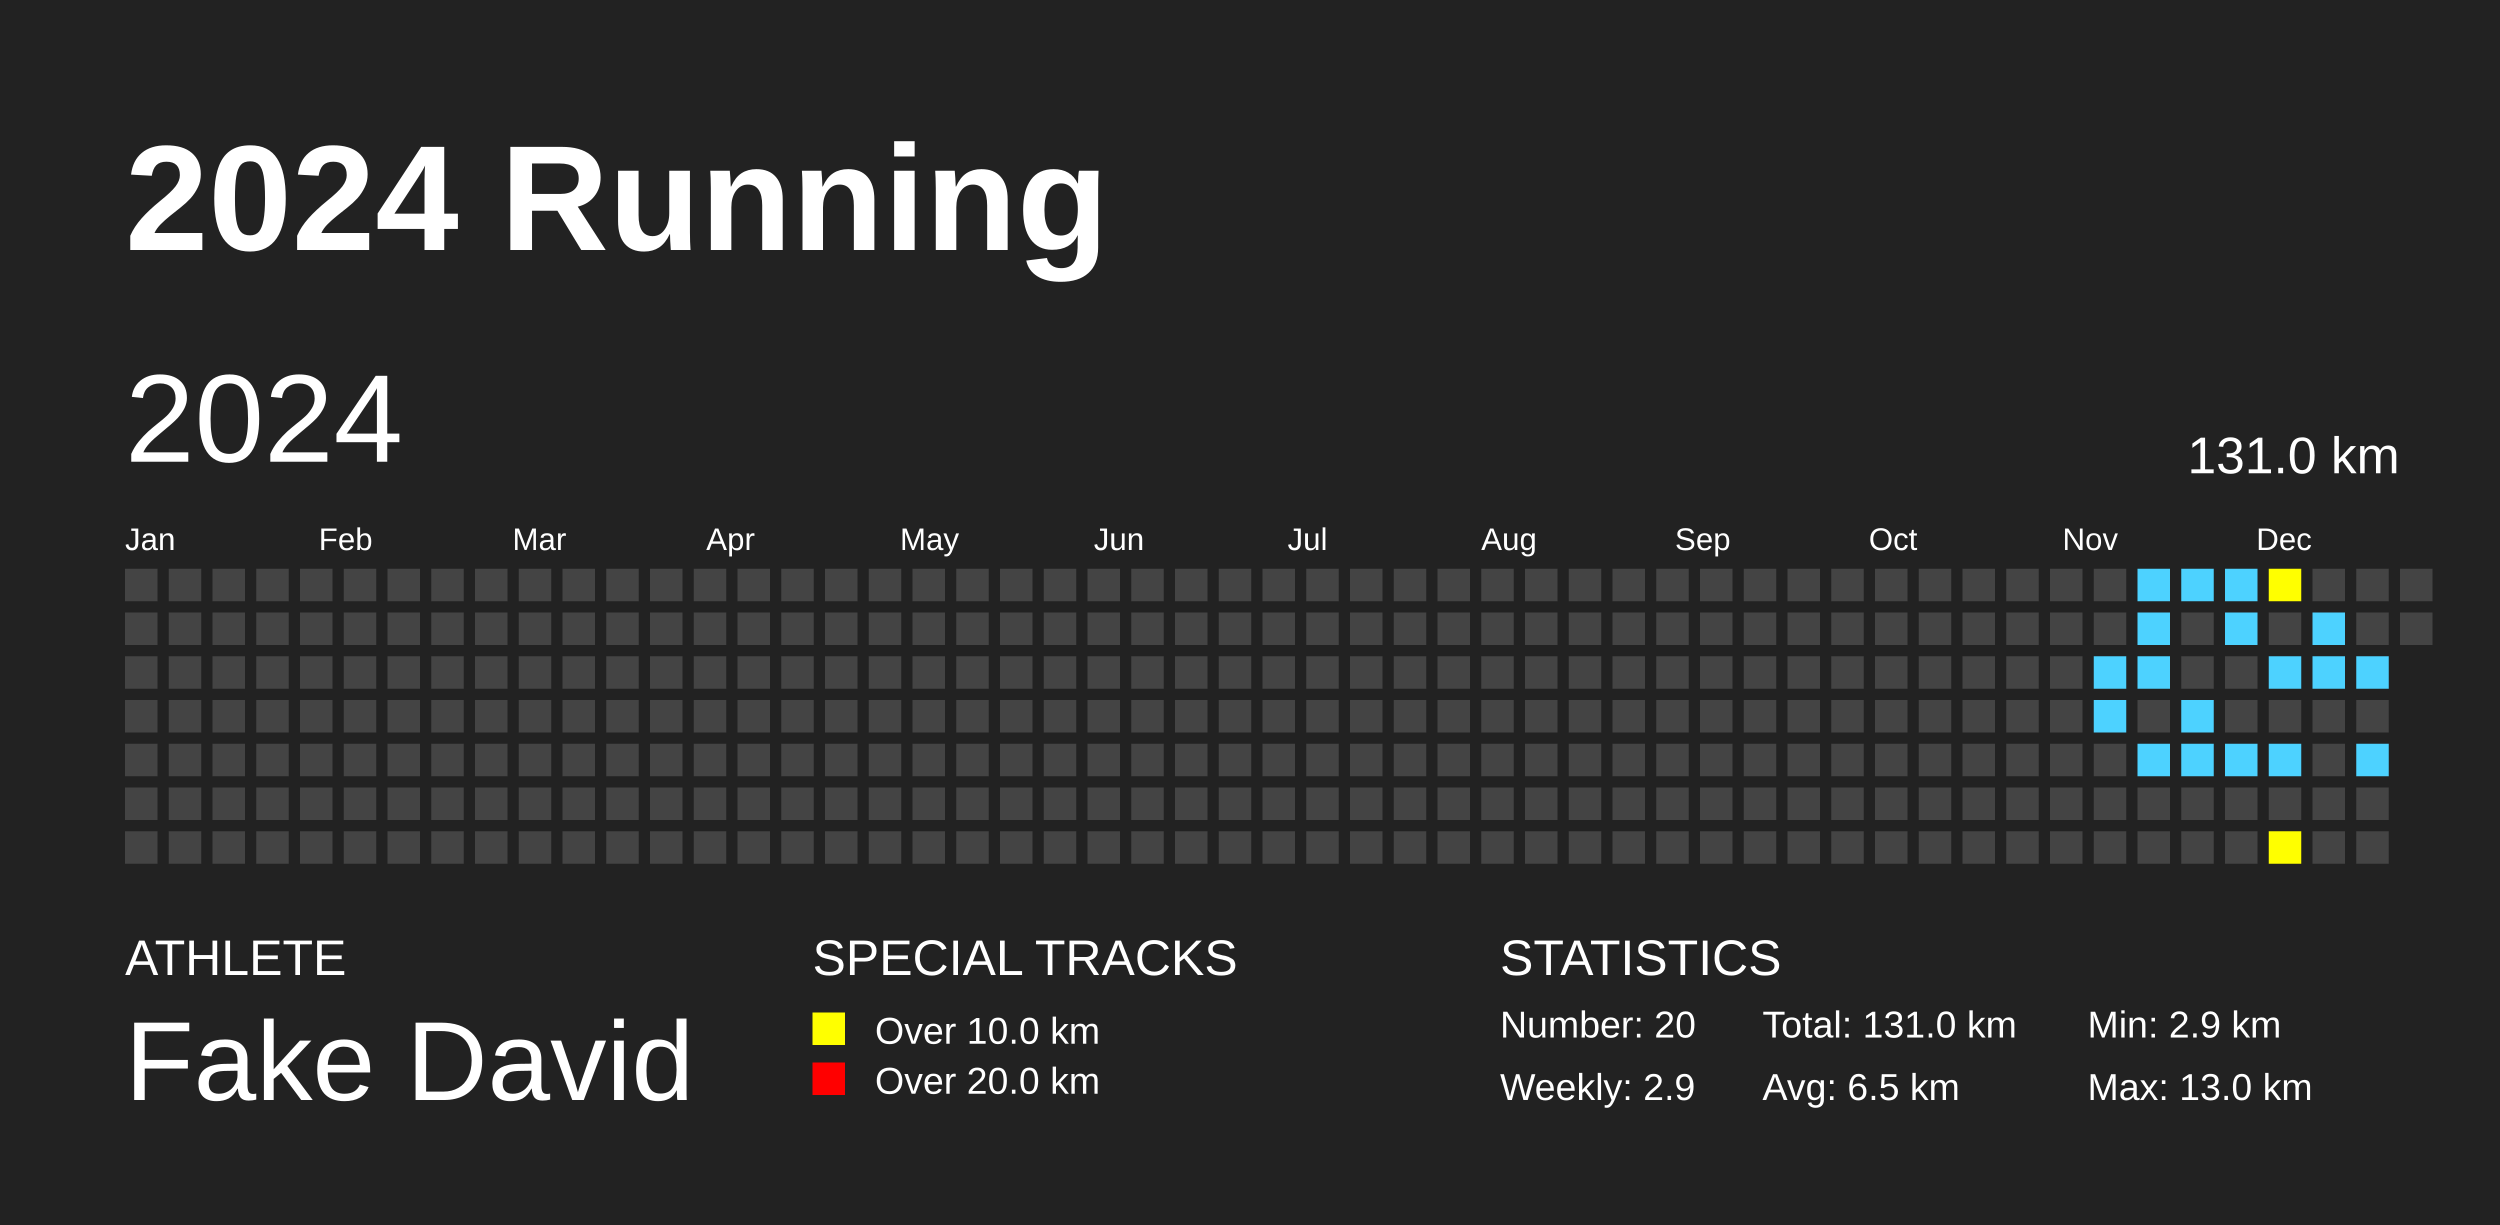
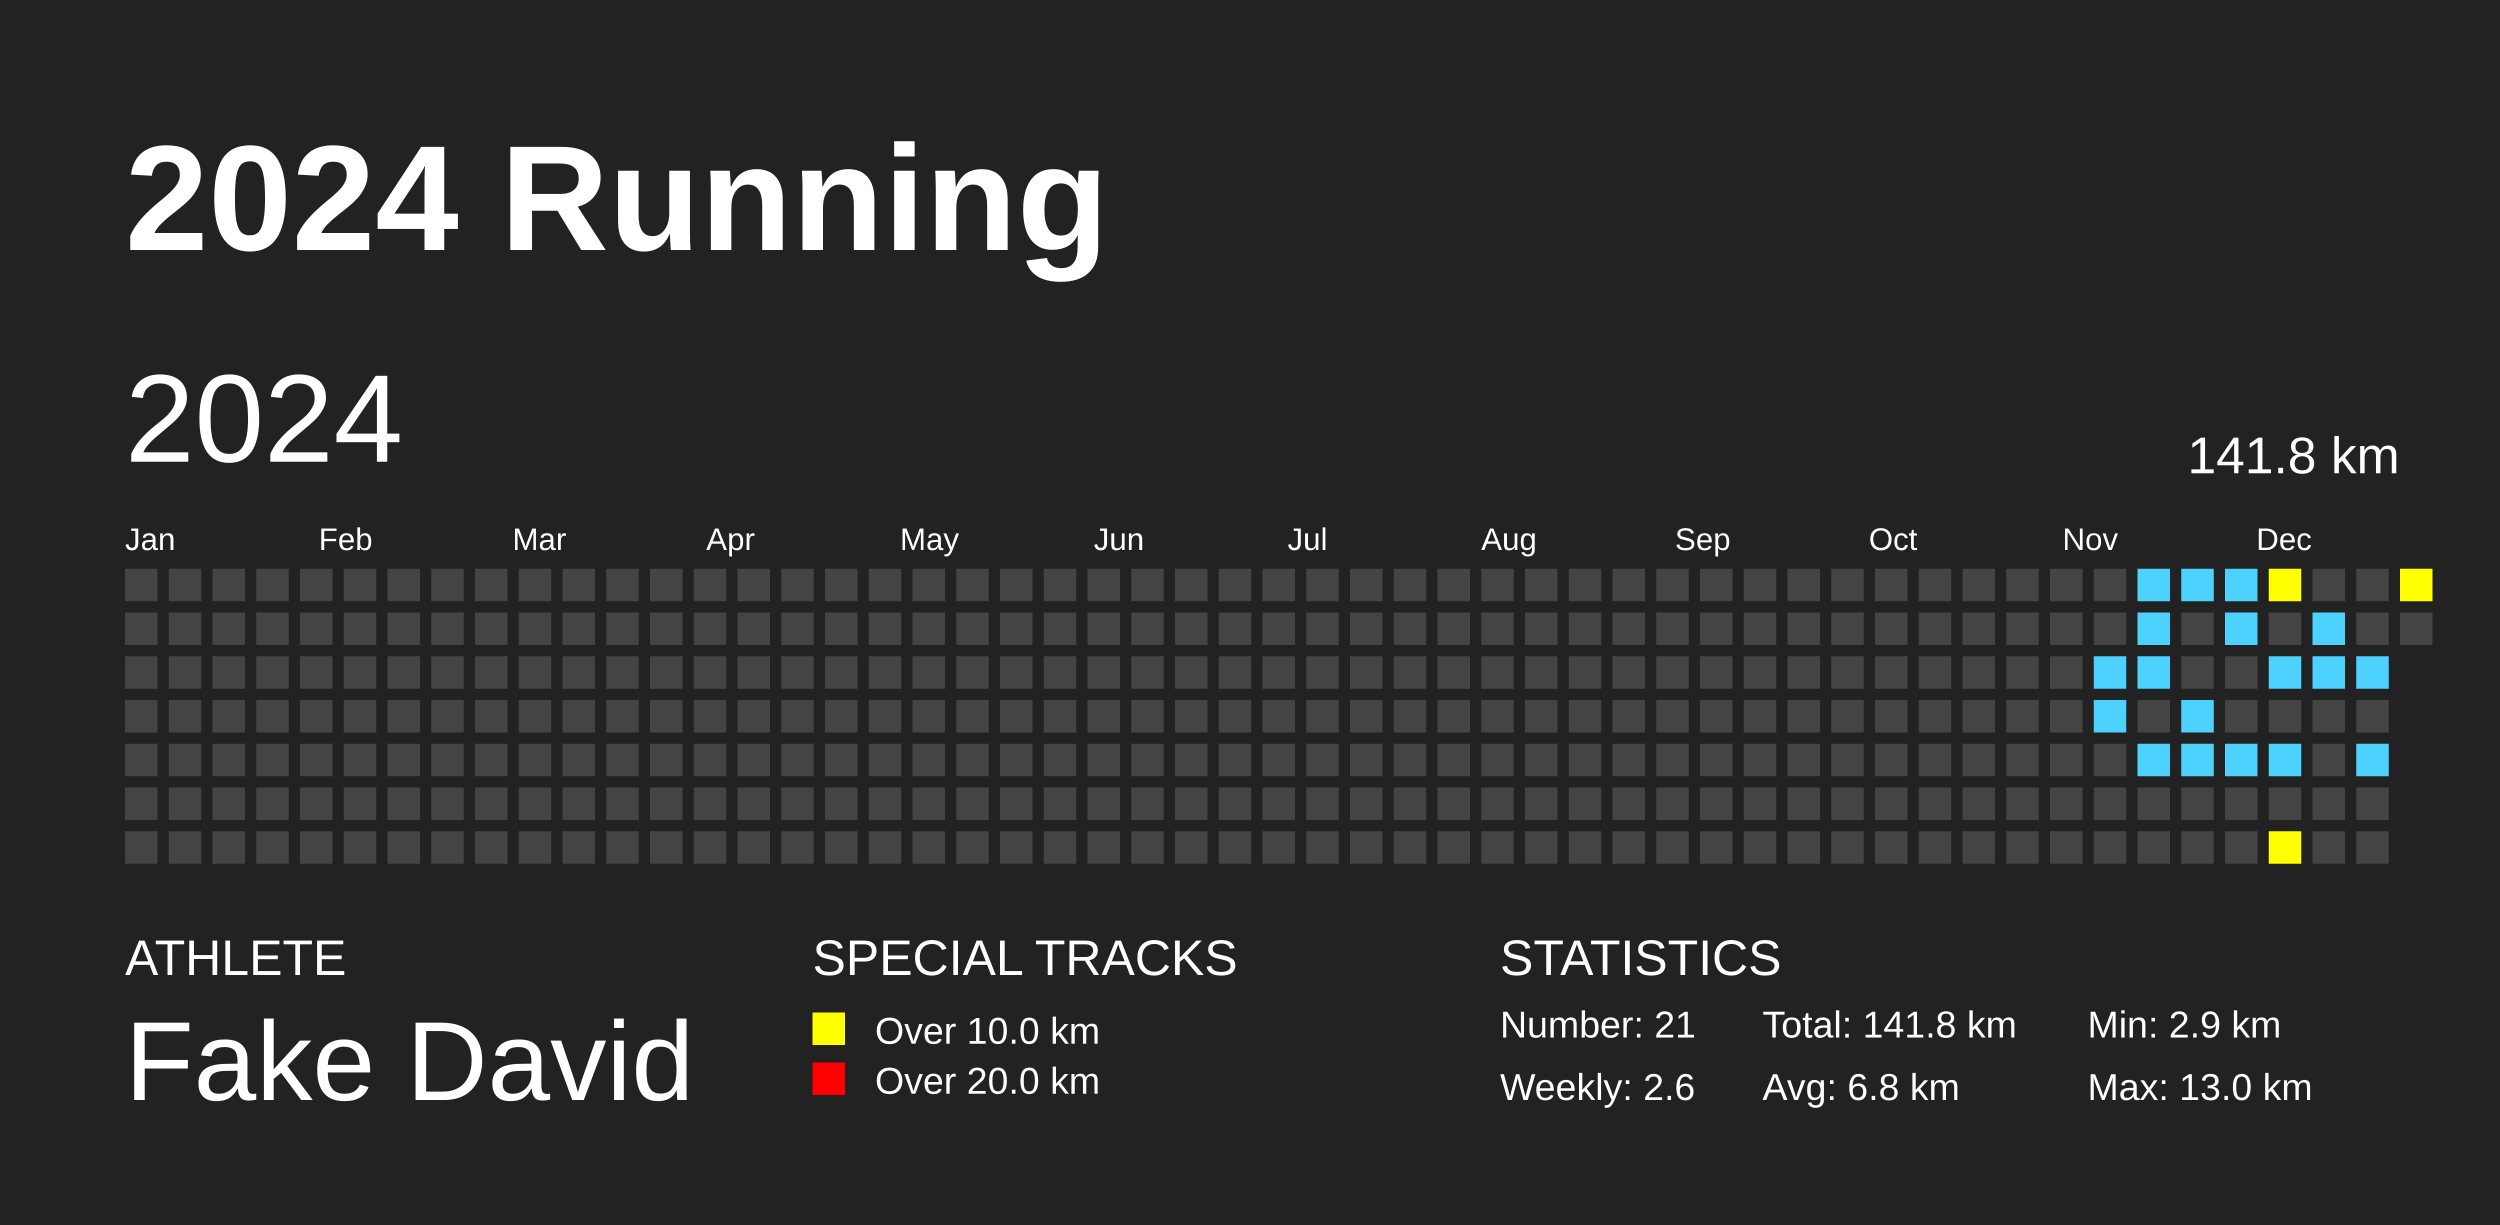
<svg xmlns="http://www.w3.org/2000/svg" baseProfile="full" height="98mm" version="1.1" viewBox="0,0,200,98" width="200mm">
  <defs />
  <rect fill="#222222" height="98" width="200" x="0" y="0" />
  <text fill="#FFFFFF" style="font-size:12px; font-family:Arial; font-weight:bold;" x="10" y="20">2024 Running</text>
  <text fill="#FFFFFF" style="font-size:4px; font-family:Arial" x="10" y="78">ATHLETE</text>
  <text fill="#FFFFFF" style="font-size:9px; font-family:Arial" x="10" y="88">Fake David</text>
  <text fill="#FFFFFF" style="font-size:4px; font-family:Arial" x="65" y="78">SPECIAL TRACKS</text>
  <rect fill="yellow" height="2.6" width="2.6" x="65" y="81" />
  <text fill="#FFFFFF" style="font-size:3px; font-family:Arial" x="70" y="83.5">Over 10.0 km</text>
  <rect fill="red" height="2.6" width="2.6" x="65" y="85" />
  <text fill="#FFFFFF" style="font-size:3px; font-family:Arial" x="70" y="87.5">Over 20.0 km</text>
  <text fill="#FFFFFF" style="font-size:4px; font-family:Arial" x="120" y="78">STATISTICS</text>
-   <text fill="#FFFFFF" style="font-size:3px; font-family:Arial" x="120" y="83">Number: 20</text>
-   <text fill="#FFFFFF" style="font-size:3px; font-family:Arial" x="120" y="88">Weekly: 2.9</text>
-   <text fill="#FFFFFF" style="font-size:3px; font-family:Arial" x="141" y="83">Total: 131.0 km</text>
-   <text fill="#FFFFFF" style="font-size:3px; font-family:Arial" x="141" y="88">Avg: 6.5 km</text>
+   <text fill="#FFFFFF" style="font-size:3px; font-family:Arial" x="120" y="83">Number: 21</text>
+   <text fill="#FFFFFF" style="font-size:3px; font-family:Arial" x="120" y="88">Weekly: 2.6</text>
+   <text fill="#FFFFFF" style="font-size:3px; font-family:Arial" x="141" y="83">Total: 141.8 km</text>
+   <text fill="#FFFFFF" style="font-size:3px; font-family:Arial" x="141" y="88">Avg: 6.8 km</text>
  <text fill="#FFFFFF" style="font-size:3px; font-family:Arial" x="167" y="83">Min: 2.9 km</text>
  <text fill="#FFFFFF" style="font-size:3px; font-family:Arial" x="167" y="88">Max: 13.0 km</text>
  <text dominant-baseline="hanging" fill="#FFFFFF" style="font-size:10.0px; font-family:Arial;" x="10" y="30">2024</text>
-   <text dominant-baseline="hanging" fill="#FFFFFF" style="font-size:4.125px; font-family:Arial;" x="175" y="35">131.0 km</text>
+   <text dominant-baseline="hanging" fill="#FFFFFF" style="font-size:4.125px; font-family:Arial;" x="175" y="35">141.8 km</text>
  <text fill="#FFFFFF" style="font-size:2.5px; font-family:Arial" x="10.0" y="44">Jan</text>
  <text fill="#FFFFFF" style="font-size:2.5px; font-family:Arial" x="25.5" y="44">Feb</text>
  <text fill="#FFFFFF" style="font-size:2.5px; font-family:Arial" x="41.0" y="44">Mar</text>
  <text fill="#FFFFFF" style="font-size:2.5px; font-family:Arial" x="56.5" y="44">Apr</text>
  <text fill="#FFFFFF" style="font-size:2.5px; font-family:Arial" x="72.0" y="44">May</text>
  <text fill="#FFFFFF" style="font-size:2.5px; font-family:Arial" x="87.5" y="44">Jun</text>
  <text fill="#FFFFFF" style="font-size:2.5px; font-family:Arial" x="103.0" y="44">Jul</text>
  <text fill="#FFFFFF" style="font-size:2.5px; font-family:Arial" x="118.5" y="44">Aug</text>
  <text fill="#FFFFFF" style="font-size:2.5px; font-family:Arial" x="134.0" y="44">Sep</text>
  <text fill="#FFFFFF" style="font-size:2.5px; font-family:Arial" x="149.5" y="44">Oct</text>
  <text fill="#FFFFFF" style="font-size:2.5px; font-family:Arial" x="165.0" y="44">Nov</text>
  <text fill="#FFFFFF" style="font-size:2.5px; font-family:Arial" x="180.5" y="44">Dec</text>
  <rect fill="#444444" height="2.6" width="2.6" x="10.0" y="45.5" />
  <rect fill="#444444" height="2.6" width="2.6" x="10.0" y="49.0" />
  <rect fill="#444444" height="2.6" width="2.6" x="10.0" y="52.5" />
  <rect fill="#444444" height="2.6" width="2.6" x="10.0" y="56.0" />
  <rect fill="#444444" height="2.6" width="2.6" x="10.0" y="59.5" />
  <rect fill="#444444" height="2.6" width="2.6" x="10.0" y="63.0" />
  <rect fill="#444444" height="2.6" width="2.6" x="10.0" y="66.5" />
  <rect fill="#444444" height="2.6" width="2.6" x="13.5" y="45.5" />
  <rect fill="#444444" height="2.6" width="2.6" x="13.5" y="49.0" />
  <rect fill="#444444" height="2.6" width="2.6" x="13.5" y="52.5" />
  <rect fill="#444444" height="2.6" width="2.6" x="13.5" y="56.0" />
  <rect fill="#444444" height="2.6" width="2.6" x="13.5" y="59.5" />
  <rect fill="#444444" height="2.6" width="2.6" x="13.5" y="63.0" />
  <rect fill="#444444" height="2.6" width="2.6" x="13.5" y="66.5" />
  <rect fill="#444444" height="2.6" width="2.6" x="17.0" y="45.5" />
  <rect fill="#444444" height="2.6" width="2.6" x="17.0" y="49.0" />
  <rect fill="#444444" height="2.6" width="2.6" x="17.0" y="52.5" />
  <rect fill="#444444" height="2.6" width="2.6" x="17.0" y="56.0" />
  <rect fill="#444444" height="2.6" width="2.6" x="17.0" y="59.5" />
  <rect fill="#444444" height="2.6" width="2.6" x="17.0" y="63.0" />
  <rect fill="#444444" height="2.6" width="2.6" x="17.0" y="66.5" />
  <rect fill="#444444" height="2.6" width="2.6" x="20.5" y="45.5" />
  <rect fill="#444444" height="2.6" width="2.6" x="20.5" y="49.0" />
  <rect fill="#444444" height="2.6" width="2.6" x="20.5" y="52.5" />
  <rect fill="#444444" height="2.6" width="2.6" x="20.5" y="56.0" />
  <rect fill="#444444" height="2.6" width="2.6" x="20.5" y="59.5" />
  <rect fill="#444444" height="2.6" width="2.6" x="20.5" y="63.0" />
  <rect fill="#444444" height="2.6" width="2.6" x="20.5" y="66.5" />
  <rect fill="#444444" height="2.6" width="2.6" x="24.0" y="45.5" />
  <rect fill="#444444" height="2.6" width="2.6" x="24.0" y="49.0" />
  <rect fill="#444444" height="2.6" width="2.6" x="24.0" y="52.5" />
  <rect fill="#444444" height="2.6" width="2.6" x="24.0" y="56.0" />
  <rect fill="#444444" height="2.6" width="2.6" x="24.0" y="59.5" />
  <rect fill="#444444" height="2.6" width="2.6" x="24.0" y="63.0" />
  <rect fill="#444444" height="2.6" width="2.6" x="24.0" y="66.5" />
  <rect fill="#444444" height="2.6" width="2.6" x="27.5" y="45.5" />
  <rect fill="#444444" height="2.6" width="2.6" x="27.5" y="49.0" />
  <rect fill="#444444" height="2.6" width="2.6" x="27.5" y="52.5" />
  <rect fill="#444444" height="2.6" width="2.6" x="27.5" y="56.0" />
  <rect fill="#444444" height="2.6" width="2.6" x="27.5" y="59.5" />
  <rect fill="#444444" height="2.6" width="2.6" x="27.5" y="63.0" />
  <rect fill="#444444" height="2.6" width="2.6" x="27.5" y="66.5" />
  <rect fill="#444444" height="2.6" width="2.6" x="31.0" y="45.5" />
  <rect fill="#444444" height="2.6" width="2.6" x="31.0" y="49.0" />
  <rect fill="#444444" height="2.6" width="2.6" x="31.0" y="52.5" />
  <rect fill="#444444" height="2.6" width="2.6" x="31.0" y="56.0" />
  <rect fill="#444444" height="2.6" width="2.6" x="31.0" y="59.5" />
  <rect fill="#444444" height="2.6" width="2.6" x="31.0" y="63.0" />
  <rect fill="#444444" height="2.6" width="2.6" x="31.0" y="66.5" />
  <rect fill="#444444" height="2.6" width="2.6" x="34.5" y="45.5" />
  <rect fill="#444444" height="2.6" width="2.6" x="34.5" y="49.0" />
  <rect fill="#444444" height="2.6" width="2.6" x="34.5" y="52.5" />
  <rect fill="#444444" height="2.6" width="2.6" x="34.5" y="56.0" />
  <rect fill="#444444" height="2.6" width="2.6" x="34.5" y="59.5" />
  <rect fill="#444444" height="2.6" width="2.6" x="34.5" y="63.0" />
  <rect fill="#444444" height="2.6" width="2.6" x="34.5" y="66.5" />
  <rect fill="#444444" height="2.6" width="2.6" x="38.0" y="45.5" />
  <rect fill="#444444" height="2.6" width="2.6" x="38.0" y="49.0" />
  <rect fill="#444444" height="2.6" width="2.6" x="38.0" y="52.5" />
  <rect fill="#444444" height="2.6" width="2.6" x="38.0" y="56.0" />
  <rect fill="#444444" height="2.6" width="2.6" x="38.0" y="59.5" />
  <rect fill="#444444" height="2.6" width="2.6" x="38.0" y="63.0" />
  <rect fill="#444444" height="2.6" width="2.6" x="38.0" y="66.5" />
  <rect fill="#444444" height="2.6" width="2.6" x="41.5" y="45.5" />
  <rect fill="#444444" height="2.6" width="2.6" x="41.5" y="49.0" />
  <rect fill="#444444" height="2.6" width="2.6" x="41.5" y="52.5" />
  <rect fill="#444444" height="2.6" width="2.6" x="41.5" y="56.0" />
  <rect fill="#444444" height="2.6" width="2.6" x="41.5" y="59.5" />
  <rect fill="#444444" height="2.6" width="2.6" x="41.5" y="63.0" />
  <rect fill="#444444" height="2.6" width="2.6" x="41.5" y="66.5" />
  <rect fill="#444444" height="2.6" width="2.6" x="45.0" y="45.5" />
  <rect fill="#444444" height="2.6" width="2.6" x="45.0" y="49.0" />
  <rect fill="#444444" height="2.6" width="2.6" x="45.0" y="52.5" />
  <rect fill="#444444" height="2.6" width="2.6" x="45.0" y="56.0" />
  <rect fill="#444444" height="2.6" width="2.6" x="45.0" y="59.5" />
  <rect fill="#444444" height="2.6" width="2.6" x="45.0" y="63.0" />
  <rect fill="#444444" height="2.6" width="2.6" x="45.0" y="66.5" />
  <rect fill="#444444" height="2.6" width="2.6" x="48.5" y="45.5" />
  <rect fill="#444444" height="2.6" width="2.6" x="48.5" y="49.0" />
  <rect fill="#444444" height="2.6" width="2.6" x="48.5" y="52.5" />
  <rect fill="#444444" height="2.6" width="2.6" x="48.5" y="56.0" />
  <rect fill="#444444" height="2.6" width="2.6" x="48.5" y="59.5" />
  <rect fill="#444444" height="2.6" width="2.6" x="48.5" y="63.0" />
  <rect fill="#444444" height="2.6" width="2.6" x="48.5" y="66.5" />
  <rect fill="#444444" height="2.6" width="2.6" x="52.0" y="45.5" />
  <rect fill="#444444" height="2.6" width="2.6" x="52.0" y="49.0" />
  <rect fill="#444444" height="2.6" width="2.6" x="52.0" y="52.5" />
  <rect fill="#444444" height="2.6" width="2.6" x="52.0" y="56.0" />
  <rect fill="#444444" height="2.6" width="2.6" x="52.0" y="59.5" />
  <rect fill="#444444" height="2.6" width="2.6" x="52.0" y="63.0" />
  <rect fill="#444444" height="2.6" width="2.6" x="52.0" y="66.5" />
  <rect fill="#444444" height="2.6" width="2.6" x="55.5" y="45.5" />
  <rect fill="#444444" height="2.6" width="2.6" x="55.5" y="49.0" />
  <rect fill="#444444" height="2.6" width="2.6" x="55.5" y="52.5" />
  <rect fill="#444444" height="2.6" width="2.6" x="55.5" y="56.0" />
  <rect fill="#444444" height="2.6" width="2.6" x="55.5" y="59.5" />
  <rect fill="#444444" height="2.6" width="2.6" x="55.5" y="63.0" />
  <rect fill="#444444" height="2.6" width="2.6" x="55.5" y="66.5" />
  <rect fill="#444444" height="2.6" width="2.6" x="59.0" y="45.5" />
  <rect fill="#444444" height="2.6" width="2.6" x="59.0" y="49.0" />
  <rect fill="#444444" height="2.6" width="2.6" x="59.0" y="52.5" />
  <rect fill="#444444" height="2.6" width="2.6" x="59.0" y="56.0" />
  <rect fill="#444444" height="2.6" width="2.6" x="59.0" y="59.5" />
  <rect fill="#444444" height="2.6" width="2.6" x="59.0" y="63.0" />
  <rect fill="#444444" height="2.6" width="2.6" x="59.0" y="66.5" />
  <rect fill="#444444" height="2.6" width="2.6" x="62.5" y="45.5" />
  <rect fill="#444444" height="2.6" width="2.6" x="62.5" y="49.0" />
  <rect fill="#444444" height="2.6" width="2.6" x="62.5" y="52.5" />
  <rect fill="#444444" height="2.6" width="2.6" x="62.5" y="56.0" />
  <rect fill="#444444" height="2.6" width="2.6" x="62.5" y="59.5" />
  <rect fill="#444444" height="2.6" width="2.6" x="62.5" y="63.0" />
  <rect fill="#444444" height="2.6" width="2.6" x="62.5" y="66.5" />
  <rect fill="#444444" height="2.6" width="2.6" x="66.0" y="45.5" />
  <rect fill="#444444" height="2.6" width="2.6" x="66.0" y="49.0" />
  <rect fill="#444444" height="2.6" width="2.6" x="66.0" y="52.5" />
  <rect fill="#444444" height="2.6" width="2.6" x="66.0" y="56.0" />
  <rect fill="#444444" height="2.6" width="2.6" x="66.0" y="59.5" />
  <rect fill="#444444" height="2.6" width="2.6" x="66.0" y="63.0" />
  <rect fill="#444444" height="2.6" width="2.6" x="66.0" y="66.5" />
  <rect fill="#444444" height="2.6" width="2.6" x="69.5" y="45.5" />
  <rect fill="#444444" height="2.6" width="2.6" x="69.5" y="49.0" />
  <rect fill="#444444" height="2.6" width="2.6" x="69.5" y="52.5" />
  <rect fill="#444444" height="2.6" width="2.6" x="69.5" y="56.0" />
  <rect fill="#444444" height="2.6" width="2.6" x="69.5" y="59.5" />
  <rect fill="#444444" height="2.6" width="2.6" x="69.5" y="63.0" />
  <rect fill="#444444" height="2.6" width="2.6" x="69.5" y="66.5" />
  <rect fill="#444444" height="2.6" width="2.6" x="73.0" y="45.5" />
  <rect fill="#444444" height="2.6" width="2.6" x="73.0" y="49.0" />
  <rect fill="#444444" height="2.6" width="2.6" x="73.0" y="52.5" />
  <rect fill="#444444" height="2.6" width="2.6" x="73.0" y="56.0" />
  <rect fill="#444444" height="2.6" width="2.6" x="73.0" y="59.5" />
  <rect fill="#444444" height="2.6" width="2.6" x="73.0" y="63.0" />
  <rect fill="#444444" height="2.6" width="2.6" x="73.0" y="66.5" />
  <rect fill="#444444" height="2.6" width="2.6" x="76.5" y="45.5" />
  <rect fill="#444444" height="2.6" width="2.6" x="76.5" y="49.0" />
  <rect fill="#444444" height="2.6" width="2.6" x="76.5" y="52.5" />
  <rect fill="#444444" height="2.6" width="2.6" x="76.5" y="56.0" />
  <rect fill="#444444" height="2.6" width="2.6" x="76.5" y="59.5" />
  <rect fill="#444444" height="2.6" width="2.6" x="76.5" y="63.0" />
  <rect fill="#444444" height="2.6" width="2.6" x="76.5" y="66.5" />
  <rect fill="#444444" height="2.6" width="2.6" x="80.0" y="45.5" />
  <rect fill="#444444" height="2.6" width="2.6" x="80.0" y="49.0" />
  <rect fill="#444444" height="2.6" width="2.6" x="80.0" y="52.5" />
  <rect fill="#444444" height="2.6" width="2.6" x="80.0" y="56.0" />
  <rect fill="#444444" height="2.6" width="2.6" x="80.0" y="59.5" />
  <rect fill="#444444" height="2.6" width="2.6" x="80.0" y="63.0" />
  <rect fill="#444444" height="2.6" width="2.6" x="80.0" y="66.5" />
  <rect fill="#444444" height="2.6" width="2.6" x="83.5" y="45.5" />
  <rect fill="#444444" height="2.6" width="2.6" x="83.5" y="49.0" />
  <rect fill="#444444" height="2.6" width="2.6" x="83.5" y="52.5" />
  <rect fill="#444444" height="2.6" width="2.6" x="83.5" y="56.0" />
  <rect fill="#444444" height="2.6" width="2.6" x="83.5" y="59.5" />
  <rect fill="#444444" height="2.6" width="2.6" x="83.5" y="63.0" />
  <rect fill="#444444" height="2.6" width="2.6" x="83.5" y="66.5" />
  <rect fill="#444444" height="2.6" width="2.6" x="87.0" y="45.5" />
  <rect fill="#444444" height="2.6" width="2.6" x="87.0" y="49.0" />
  <rect fill="#444444" height="2.6" width="2.6" x="87.0" y="52.5" />
  <rect fill="#444444" height="2.6" width="2.6" x="87.0" y="56.0" />
  <rect fill="#444444" height="2.6" width="2.6" x="87.0" y="59.5" />
  <rect fill="#444444" height="2.6" width="2.6" x="87.0" y="63.0" />
  <rect fill="#444444" height="2.6" width="2.6" x="87.0" y="66.5" />
  <rect fill="#444444" height="2.6" width="2.6" x="90.5" y="45.5" />
  <rect fill="#444444" height="2.6" width="2.6" x="90.5" y="49.0" />
  <rect fill="#444444" height="2.6" width="2.6" x="90.5" y="52.5" />
  <rect fill="#444444" height="2.6" width="2.6" x="90.5" y="56.0" />
  <rect fill="#444444" height="2.6" width="2.6" x="90.5" y="59.5" />
  <rect fill="#444444" height="2.6" width="2.6" x="90.5" y="63.0" />
  <rect fill="#444444" height="2.6" width="2.6" x="90.5" y="66.5" />
  <rect fill="#444444" height="2.6" width="2.6" x="94.0" y="45.5" />
  <rect fill="#444444" height="2.6" width="2.6" x="94.0" y="49.0" />
  <rect fill="#444444" height="2.6" width="2.6" x="94.0" y="52.5" />
  <rect fill="#444444" height="2.6" width="2.6" x="94.0" y="56.0" />
  <rect fill="#444444" height="2.6" width="2.6" x="94.0" y="59.5" />
  <rect fill="#444444" height="2.6" width="2.6" x="94.0" y="63.0" />
  <rect fill="#444444" height="2.6" width="2.6" x="94.0" y="66.5" />
  <rect fill="#444444" height="2.6" width="2.6" x="97.5" y="45.5" />
  <rect fill="#444444" height="2.6" width="2.6" x="97.5" y="49.0" />
  <rect fill="#444444" height="2.6" width="2.6" x="97.5" y="52.5" />
  <rect fill="#444444" height="2.6" width="2.6" x="97.5" y="56.0" />
  <rect fill="#444444" height="2.6" width="2.6" x="97.5" y="59.5" />
  <rect fill="#444444" height="2.6" width="2.6" x="97.5" y="63.0" />
  <rect fill="#444444" height="2.6" width="2.6" x="97.5" y="66.5" />
  <rect fill="#444444" height="2.6" width="2.6" x="101.0" y="45.5" />
  <rect fill="#444444" height="2.6" width="2.6" x="101.0" y="49.0" />
  <rect fill="#444444" height="2.6" width="2.6" x="101.0" y="52.5" />
  <rect fill="#444444" height="2.6" width="2.6" x="101.0" y="56.0" />
  <rect fill="#444444" height="2.6" width="2.6" x="101.0" y="59.5" />
  <rect fill="#444444" height="2.6" width="2.6" x="101.0" y="63.0" />
  <rect fill="#444444" height="2.6" width="2.6" x="101.0" y="66.5" />
  <rect fill="#444444" height="2.6" width="2.6" x="104.5" y="45.5" />
  <rect fill="#444444" height="2.6" width="2.6" x="104.5" y="49.0" />
  <rect fill="#444444" height="2.6" width="2.6" x="104.5" y="52.5" />
  <rect fill="#444444" height="2.6" width="2.6" x="104.5" y="56.0" />
  <rect fill="#444444" height="2.6" width="2.6" x="104.5" y="59.5" />
  <rect fill="#444444" height="2.6" width="2.6" x="104.5" y="63.0" />
  <rect fill="#444444" height="2.6" width="2.6" x="104.5" y="66.5" />
  <rect fill="#444444" height="2.6" width="2.6" x="108.0" y="45.5" />
  <rect fill="#444444" height="2.6" width="2.6" x="108.0" y="49.0" />
  <rect fill="#444444" height="2.6" width="2.6" x="108.0" y="52.5" />
  <rect fill="#444444" height="2.6" width="2.6" x="108.0" y="56.0" />
  <rect fill="#444444" height="2.6" width="2.6" x="108.0" y="59.5" />
  <rect fill="#444444" height="2.6" width="2.6" x="108.0" y="63.0" />
  <rect fill="#444444" height="2.6" width="2.6" x="108.0" y="66.5" />
  <rect fill="#444444" height="2.6" width="2.6" x="111.5" y="45.5" />
  <rect fill="#444444" height="2.6" width="2.6" x="111.5" y="49.0" />
  <rect fill="#444444" height="2.6" width="2.6" x="111.5" y="52.5" />
  <rect fill="#444444" height="2.6" width="2.6" x="111.5" y="56.0" />
  <rect fill="#444444" height="2.6" width="2.6" x="111.5" y="59.5" />
  <rect fill="#444444" height="2.6" width="2.6" x="111.5" y="63.0" />
  <rect fill="#444444" height="2.6" width="2.6" x="111.5" y="66.5" />
  <rect fill="#444444" height="2.6" width="2.6" x="115.0" y="45.5" />
  <rect fill="#444444" height="2.6" width="2.6" x="115.0" y="49.0" />
  <rect fill="#444444" height="2.6" width="2.6" x="115.0" y="52.5" />
  <rect fill="#444444" height="2.6" width="2.6" x="115.0" y="56.0" />
  <rect fill="#444444" height="2.6" width="2.6" x="115.0" y="59.5" />
  <rect fill="#444444" height="2.6" width="2.6" x="115.0" y="63.0" />
  <rect fill="#444444" height="2.6" width="2.6" x="115.0" y="66.5" />
  <rect fill="#444444" height="2.6" width="2.6" x="118.5" y="45.5" />
  <rect fill="#444444" height="2.6" width="2.6" x="118.5" y="49.0" />
  <rect fill="#444444" height="2.6" width="2.6" x="118.5" y="52.5" />
  <rect fill="#444444" height="2.6" width="2.6" x="118.5" y="56.0" />
  <rect fill="#444444" height="2.6" width="2.6" x="118.5" y="59.5" />
  <rect fill="#444444" height="2.6" width="2.6" x="118.5" y="63.0" />
  <rect fill="#444444" height="2.6" width="2.6" x="118.5" y="66.5" />
  <rect fill="#444444" height="2.6" width="2.6" x="122.0" y="45.5" />
  <rect fill="#444444" height="2.6" width="2.6" x="122.0" y="49.0" />
  <rect fill="#444444" height="2.6" width="2.6" x="122.0" y="52.5" />
  <rect fill="#444444" height="2.6" width="2.6" x="122.0" y="56.0" />
  <rect fill="#444444" height="2.6" width="2.6" x="122.0" y="59.5" />
  <rect fill="#444444" height="2.6" width="2.6" x="122.0" y="63.0" />
  <rect fill="#444444" height="2.6" width="2.6" x="122.0" y="66.5" />
  <rect fill="#444444" height="2.6" width="2.6" x="125.5" y="45.5" />
  <rect fill="#444444" height="2.6" width="2.6" x="125.5" y="49.0" />
  <rect fill="#444444" height="2.6" width="2.6" x="125.5" y="52.5" />
  <rect fill="#444444" height="2.6" width="2.6" x="125.5" y="56.0" />
  <rect fill="#444444" height="2.6" width="2.6" x="125.5" y="59.5" />
  <rect fill="#444444" height="2.6" width="2.6" x="125.5" y="63.0" />
  <rect fill="#444444" height="2.6" width="2.6" x="125.5" y="66.5" />
  <rect fill="#444444" height="2.6" width="2.6" x="129.0" y="45.5" />
  <rect fill="#444444" height="2.6" width="2.6" x="129.0" y="49.0" />
  <rect fill="#444444" height="2.6" width="2.6" x="129.0" y="52.5" />
  <rect fill="#444444" height="2.6" width="2.6" x="129.0" y="56.0" />
  <rect fill="#444444" height="2.6" width="2.6" x="129.0" y="59.5" />
  <rect fill="#444444" height="2.6" width="2.6" x="129.0" y="63.0" />
  <rect fill="#444444" height="2.6" width="2.6" x="129.0" y="66.5" />
  <rect fill="#444444" height="2.6" width="2.6" x="132.5" y="45.5" />
  <rect fill="#444444" height="2.6" width="2.6" x="132.5" y="49.0" />
  <rect fill="#444444" height="2.6" width="2.6" x="132.5" y="52.5" />
  <rect fill="#444444" height="2.6" width="2.6" x="132.5" y="56.0" />
  <rect fill="#444444" height="2.6" width="2.6" x="132.5" y="59.5" />
  <rect fill="#444444" height="2.6" width="2.6" x="132.5" y="63.0" />
  <rect fill="#444444" height="2.6" width="2.6" x="132.5" y="66.5" />
  <rect fill="#444444" height="2.6" width="2.6" x="136.0" y="45.5" />
  <rect fill="#444444" height="2.6" width="2.6" x="136.0" y="49.0" />
  <rect fill="#444444" height="2.6" width="2.6" x="136.0" y="52.5" />
  <rect fill="#444444" height="2.6" width="2.6" x="136.0" y="56.0" />
  <rect fill="#444444" height="2.6" width="2.6" x="136.0" y="59.5" />
  <rect fill="#444444" height="2.6" width="2.6" x="136.0" y="63.0" />
  <rect fill="#444444" height="2.6" width="2.6" x="136.0" y="66.5" />
  <rect fill="#444444" height="2.6" width="2.6" x="139.5" y="45.5" />
  <rect fill="#444444" height="2.6" width="2.6" x="139.5" y="49.0" />
  <rect fill="#444444" height="2.6" width="2.6" x="139.5" y="52.5" />
  <rect fill="#444444" height="2.6" width="2.6" x="139.5" y="56.0" />
  <rect fill="#444444" height="2.6" width="2.6" x="139.5" y="59.5" />
  <rect fill="#444444" height="2.6" width="2.6" x="139.5" y="63.0" />
  <rect fill="#444444" height="2.6" width="2.6" x="139.5" y="66.5" />
  <rect fill="#444444" height="2.6" width="2.6" x="143.0" y="45.5" />
  <rect fill="#444444" height="2.6" width="2.6" x="143.0" y="49.0" />
  <rect fill="#444444" height="2.6" width="2.6" x="143.0" y="52.5" />
  <rect fill="#444444" height="2.6" width="2.6" x="143.0" y="56.0" />
  <rect fill="#444444" height="2.6" width="2.6" x="143.0" y="59.5" />
  <rect fill="#444444" height="2.6" width="2.6" x="143.0" y="63.0" />
  <rect fill="#444444" height="2.6" width="2.6" x="143.0" y="66.5" />
  <rect fill="#444444" height="2.6" width="2.6" x="146.5" y="45.5" />
  <rect fill="#444444" height="2.6" width="2.6" x="146.5" y="49.0" />
  <rect fill="#444444" height="2.6" width="2.6" x="146.5" y="52.5" />
  <rect fill="#444444" height="2.6" width="2.6" x="146.5" y="56.0" />
  <rect fill="#444444" height="2.6" width="2.6" x="146.5" y="59.5" />
  <rect fill="#444444" height="2.6" width="2.6" x="146.5" y="63.0" />
  <rect fill="#444444" height="2.6" width="2.6" x="146.5" y="66.5" />
  <rect fill="#444444" height="2.6" width="2.6" x="150.0" y="45.5" />
  <rect fill="#444444" height="2.6" width="2.6" x="150.0" y="49.0" />
  <rect fill="#444444" height="2.6" width="2.6" x="150.0" y="52.5" />
  <rect fill="#444444" height="2.6" width="2.6" x="150.0" y="56.0" />
  <rect fill="#444444" height="2.6" width="2.6" x="150.0" y="59.5" />
  <rect fill="#444444" height="2.6" width="2.6" x="150.0" y="63.0" />
  <rect fill="#444444" height="2.6" width="2.6" x="150.0" y="66.5" />
  <rect fill="#444444" height="2.6" width="2.6" x="153.5" y="45.5" />
  <rect fill="#444444" height="2.6" width="2.6" x="153.5" y="49.0" />
  <rect fill="#444444" height="2.6" width="2.6" x="153.5" y="52.5" />
  <rect fill="#444444" height="2.6" width="2.6" x="153.5" y="56.0" />
  <rect fill="#444444" height="2.6" width="2.6" x="153.5" y="59.5" />
  <rect fill="#444444" height="2.6" width="2.6" x="153.5" y="63.0" />
  <rect fill="#444444" height="2.6" width="2.6" x="153.5" y="66.5" />
  <rect fill="#444444" height="2.6" width="2.6" x="157.0" y="45.5" />
  <rect fill="#444444" height="2.6" width="2.6" x="157.0" y="49.0" />
  <rect fill="#444444" height="2.6" width="2.6" x="157.0" y="52.5" />
  <rect fill="#444444" height="2.6" width="2.6" x="157.0" y="56.0" />
  <rect fill="#444444" height="2.6" width="2.6" x="157.0" y="59.5" />
  <rect fill="#444444" height="2.6" width="2.6" x="157.0" y="63.0" />
  <rect fill="#444444" height="2.6" width="2.6" x="157.0" y="66.5" />
  <rect fill="#444444" height="2.6" width="2.6" x="160.5" y="45.5" />
  <rect fill="#444444" height="2.6" width="2.6" x="160.5" y="49.0" />
  <rect fill="#444444" height="2.6" width="2.6" x="160.5" y="52.5" />
  <rect fill="#444444" height="2.6" width="2.6" x="160.5" y="56.0" />
  <rect fill="#444444" height="2.6" width="2.6" x="160.5" y="59.5" />
  <rect fill="#444444" height="2.6" width="2.6" x="160.5" y="63.0" />
  <rect fill="#444444" height="2.6" width="2.6" x="160.5" y="66.5" />
  <rect fill="#444444" height="2.6" width="2.6" x="164.0" y="45.5" />
  <rect fill="#444444" height="2.6" width="2.6" x="164.0" y="49.0" />
  <rect fill="#444444" height="2.6" width="2.6" x="164.0" y="52.5" />
  <rect fill="#444444" height="2.6" width="2.6" x="164.0" y="56.0" />
  <rect fill="#444444" height="2.6" width="2.6" x="164.0" y="59.5" />
  <rect fill="#444444" height="2.6" width="2.6" x="164.0" y="63.0" />
  <rect fill="#444444" height="2.6" width="2.6" x="164.0" y="66.5" />
  <rect fill="#444444" height="2.6" width="2.6" x="167.5" y="45.5" />
  <rect fill="#444444" height="2.6" width="2.6" x="167.5" y="49.0" />
  <rect fill="#4DD2FF" height="2.6" width="2.6" x="167.5" y="52.5" />
  <rect fill="#4DD2FF" height="2.6" width="2.6" x="167.5" y="56.0" />
  <rect fill="#444444" height="2.6" width="2.6" x="167.5" y="59.5" />
  <rect fill="#444444" height="2.6" width="2.6" x="167.5" y="63.0" />
  <rect fill="#444444" height="2.6" width="2.6" x="167.5" y="66.5" />
  <rect fill="#4DD2FF" height="2.6" width="2.6" x="171.0" y="45.5" />
  <rect fill="#4DD2FF" height="2.6" width="2.6" x="171.0" y="49.0" />
  <rect fill="#4DD2FF" height="2.6" width="2.6" x="171.0" y="52.5" />
  <rect fill="#444444" height="2.6" width="2.6" x="171.0" y="56.0" />
  <rect fill="#4DD2FF" height="2.6" width="2.6" x="171.0" y="59.5" />
  <rect fill="#444444" height="2.6" width="2.6" x="171.0" y="63.0" />
  <rect fill="#444444" height="2.6" width="2.6" x="171.0" y="66.5" />
  <rect fill="#4DD2FF" height="2.6" width="2.6" x="174.5" y="45.5" />
  <rect fill="#444444" height="2.6" width="2.6" x="174.5" y="49.0" />
  <rect fill="#444444" height="2.6" width="2.6" x="174.5" y="52.5" />
  <rect fill="#4DD2FF" height="2.6" width="2.6" x="174.5" y="56.0" />
  <rect fill="#4DD2FF" height="2.6" width="2.6" x="174.5" y="59.5" />
  <rect fill="#444444" height="2.6" width="2.6" x="174.5" y="63.0" />
  <rect fill="#444444" height="2.6" width="2.6" x="174.5" y="66.5" />
  <rect fill="#4DD2FF" height="2.6" width="2.6" x="178.0" y="45.5" />
  <rect fill="#4DD2FF" height="2.6" width="2.6" x="178.0" y="49.0" />
  <rect fill="#444444" height="2.6" width="2.6" x="178.0" y="52.5" />
  <rect fill="#444444" height="2.6" width="2.6" x="178.0" y="56.0" />
  <rect fill="#4DD2FF" height="2.6" width="2.6" x="178.0" y="59.5" />
  <rect fill="#444444" height="2.6" width="2.6" x="178.0" y="63.0" />
  <rect fill="#444444" height="2.6" width="2.6" x="178.0" y="66.5" />
  <rect fill="yellow" height="2.6" width="2.6" x="181.5" y="45.5" />
  <rect fill="#444444" height="2.6" width="2.6" x="181.5" y="49.0" />
  <rect fill="#4DD2FF" height="2.6" width="2.6" x="181.5" y="52.5" />
  <rect fill="#444444" height="2.6" width="2.6" x="181.5" y="56.0" />
  <rect fill="#4DD2FF" height="2.6" width="2.6" x="181.5" y="59.5" />
  <rect fill="#444444" height="2.6" width="2.6" x="181.5" y="63.0" />
  <rect fill="yellow" height="2.6" width="2.6" x="181.5" y="66.5" />
  <rect fill="#444444" height="2.6" width="2.6" x="185.0" y="45.5" />
  <rect fill="#4DD2FF" height="2.6" width="2.6" x="185.0" y="49.0" />
  <rect fill="#4DD2FF" height="2.6" width="2.6" x="185.0" y="52.5" />
  <rect fill="#444444" height="2.6" width="2.6" x="185.0" y="56.0" />
  <rect fill="#444444" height="2.6" width="2.6" x="185.0" y="59.5" />
  <rect fill="#444444" height="2.6" width="2.6" x="185.0" y="63.0" />
  <rect fill="#444444" height="2.6" width="2.6" x="185.0" y="66.5" />
  <rect fill="#444444" height="2.6" width="2.6" x="188.5" y="45.5" />
  <rect fill="#444444" height="2.6" width="2.6" x="188.5" y="49.0" />
  <rect fill="#4DD2FF" height="2.6" width="2.6" x="188.5" y="52.5" />
  <rect fill="#444444" height="2.6" width="2.6" x="188.5" y="56.0" />
  <rect fill="#4DD2FF" height="2.6" width="2.6" x="188.5" y="59.5" />
  <rect fill="#444444" height="2.6" width="2.6" x="188.5" y="63.0" />
  <rect fill="#444444" height="2.6" width="2.6" x="188.5" y="66.5" />
-   <rect fill="#444444" height="2.6" width="2.6" x="192.0" y="45.5" />
+   <rect fill="yellow" height="2.6" width="2.6" x="192.0" y="45.5" />
  <rect fill="#444444" height="2.6" width="2.6" x="192.0" y="49.0" />
</svg>
